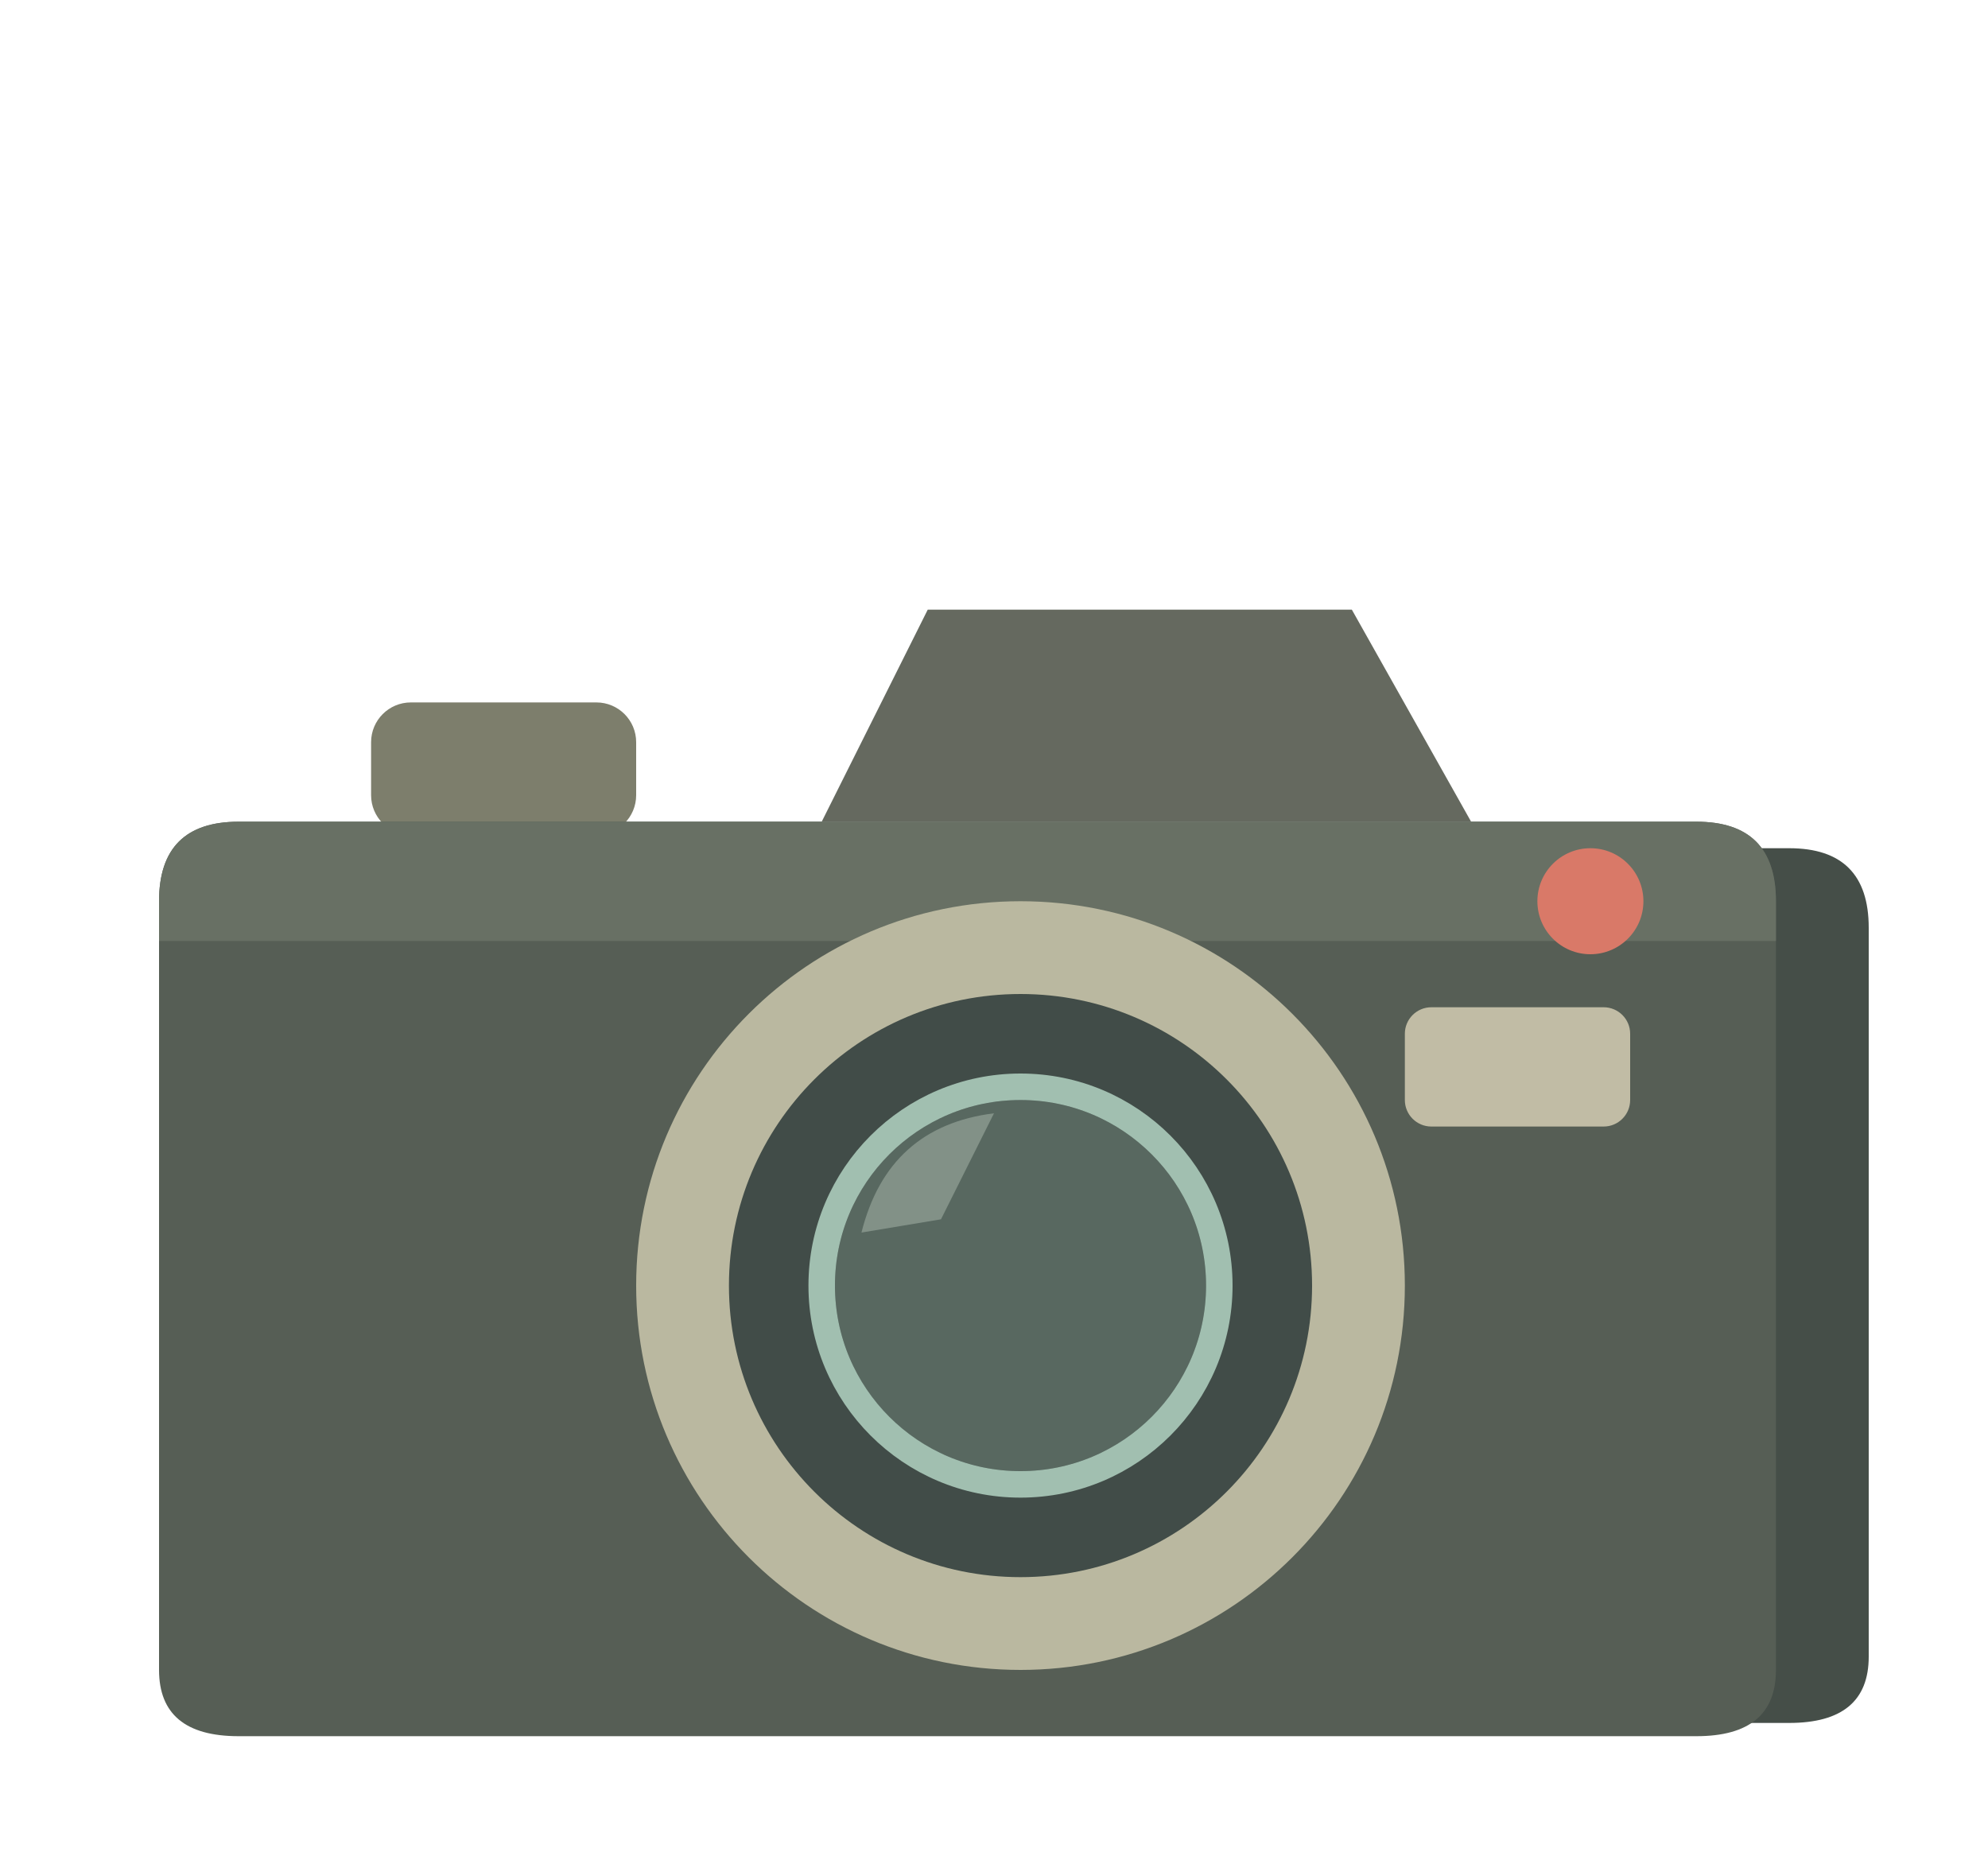
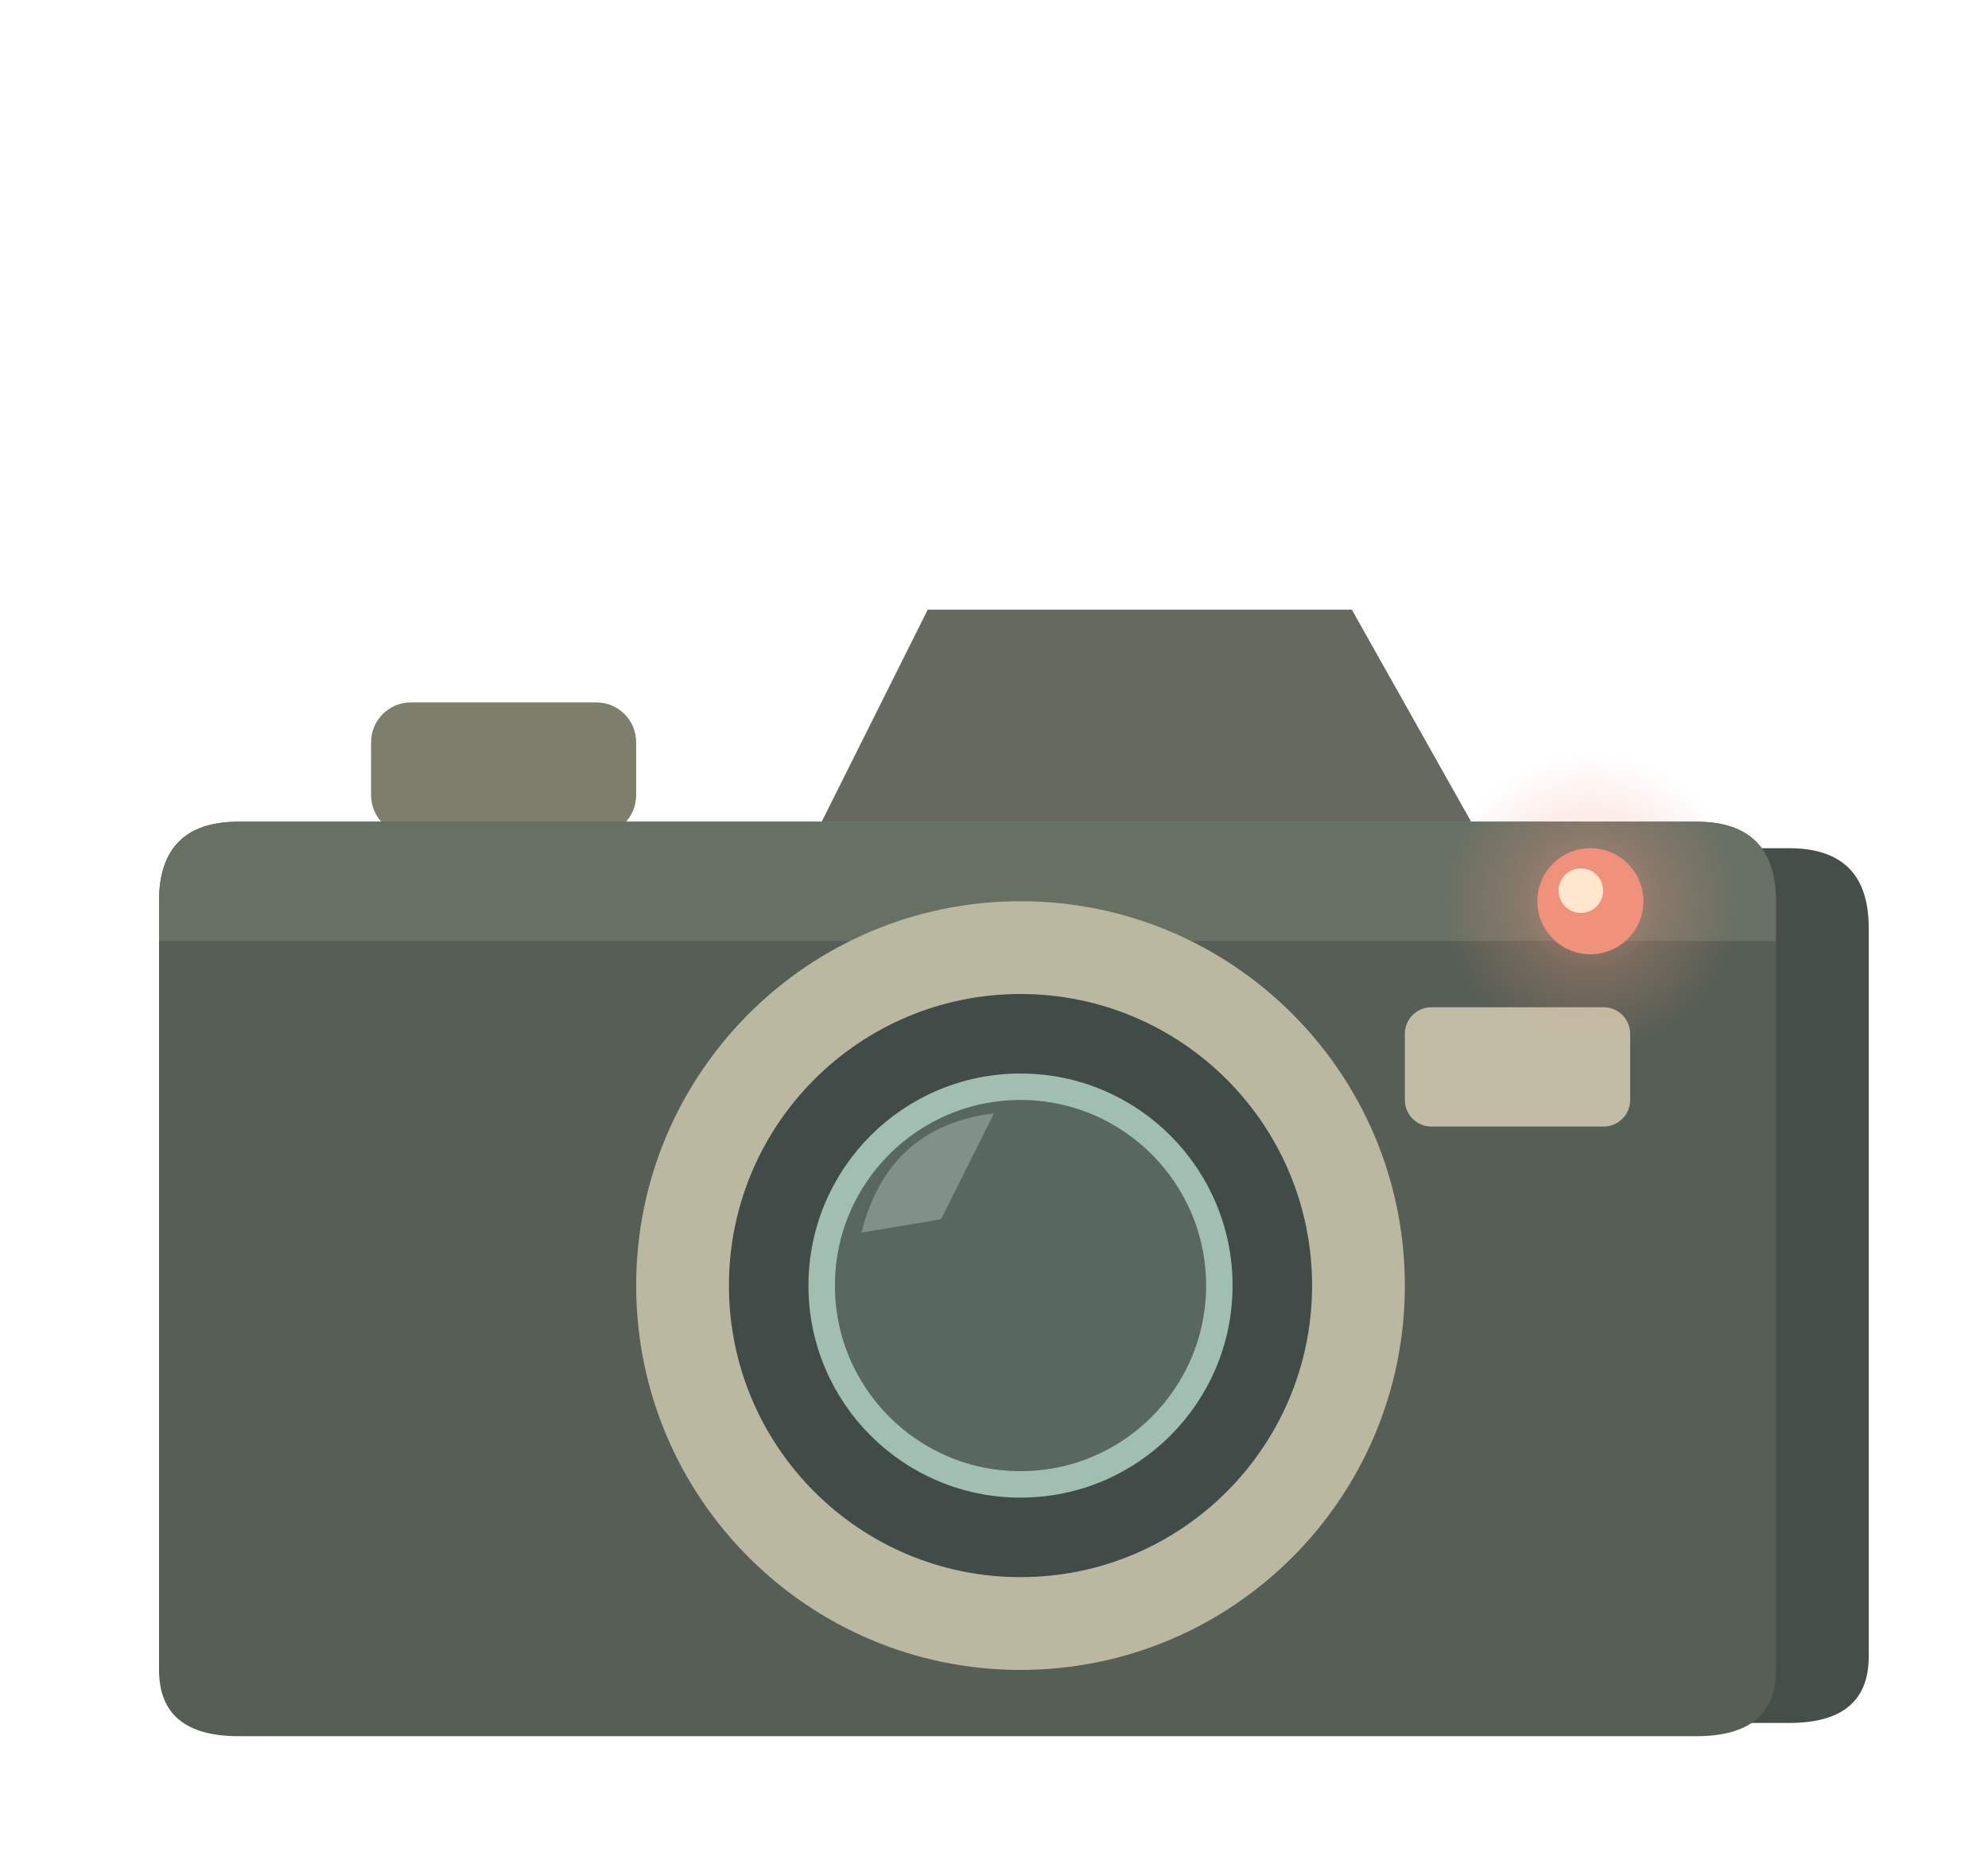
<svg xmlns="http://www.w3.org/2000/svg" viewBox="0 0 150 140">
  <path fill="#454e48" d="M111 64h24q6 0 6 6v55q0 5-6 5h-24z" />
  <path fill="#65695f" d="m62 62 8-16h32l9 16z" />
  <rect x="28" y="53" width="20" height="10" rx="3" fill="#7d7e6c" />
  <path fill="#565e55" d="M18 62h110q6 0 6 6v58q0 5-6 5H18q-6 0-6-5V68q0-6 6-6z" />
  <path fill="#687064" d="M18 62h110q6 0 6 6v3H12v-3q0-6 6-6z" />
  <circle cx="77" cy="97" r="29" fill="#bab8a0" />
  <circle cx="77" cy="97" r="22" fill="#414c48" />
  <circle cx="77" cy="97" r="14" fill="#586860" />
  <path fill="#829187" d="M65 93q2-8 10-9l-4 8z" />
  <rect x="106" y="76" width="17" height="9" rx="2" fill="#c1bca5" />
-   <circle cx="120" cy="68" r="4" fill="#d97968" />
+   <defs>
+     <radialGradient id="record-light">
+       <stop stop-color="#f6a78e" stop-opacity=".55" />
+       <stop offset=".48" stop-color="#f0967d" stop-opacity=".23" />
+       <stop offset="1" stop-color="#f0967d" stop-opacity="0" />
+     </radialGradient>
+   </defs>
+   <circle cx="120" cy="68" r="11.2" fill="url(#record-light)" />
+   <circle cx="120" cy="68" r="4" fill="#ef917b" />
+   <circle cx="119.28" cy="67.2" r="1.68" fill="#ffe7ce" />
  <circle cx="77" cy="97" r="15" fill="none" stroke="#a1bfb0" stroke-width="2" />
</svg>
